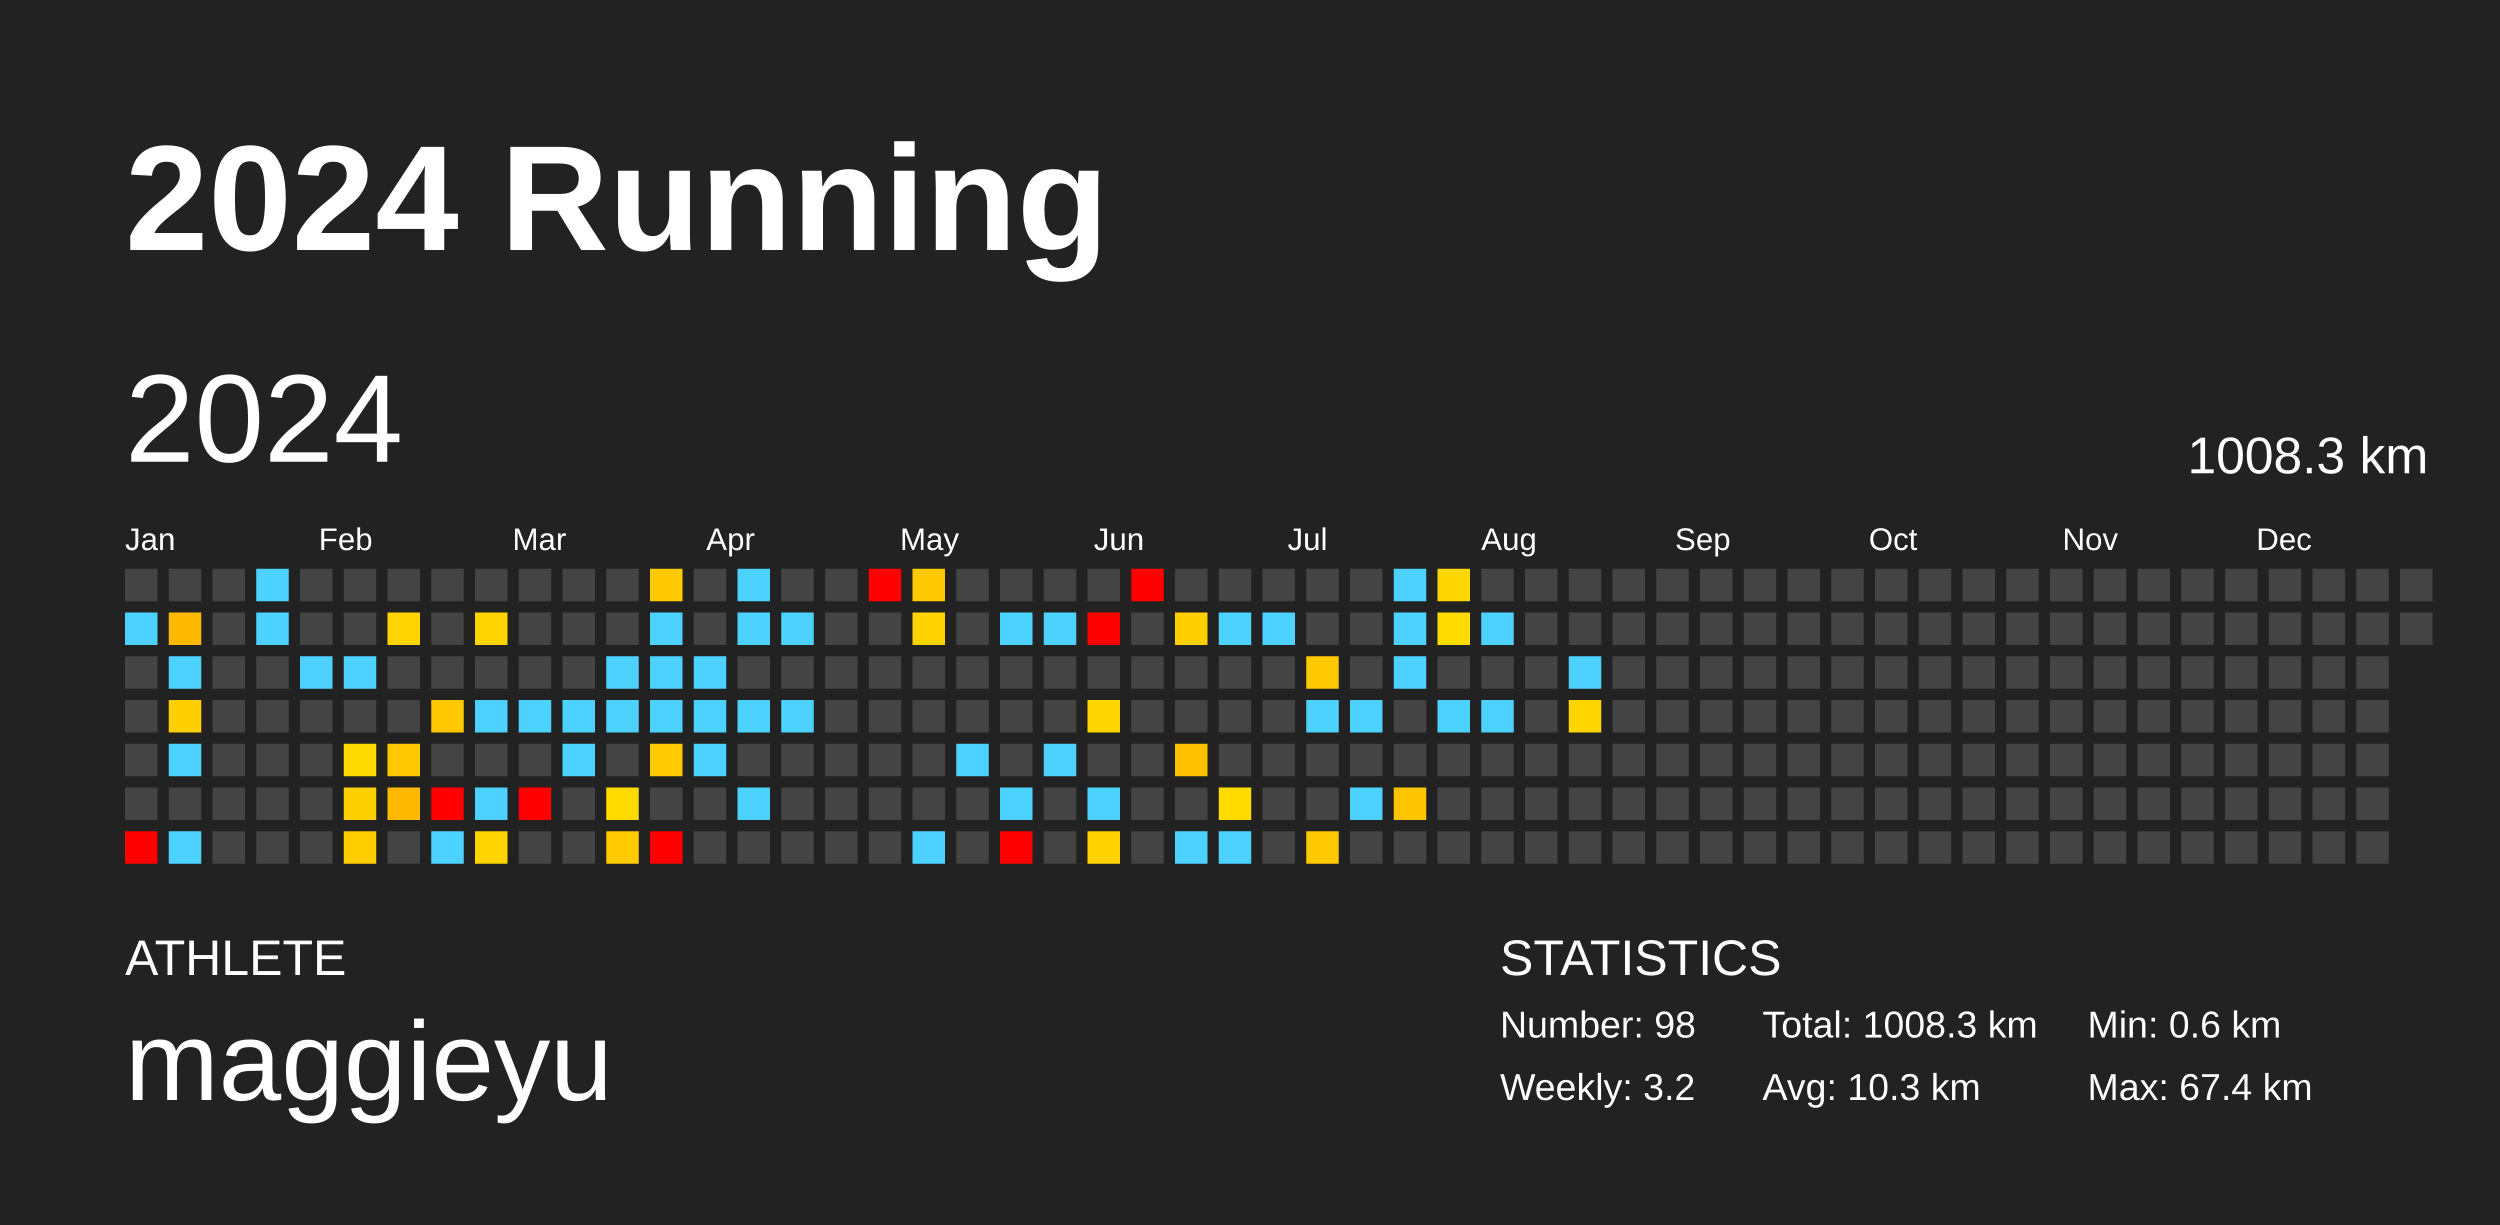
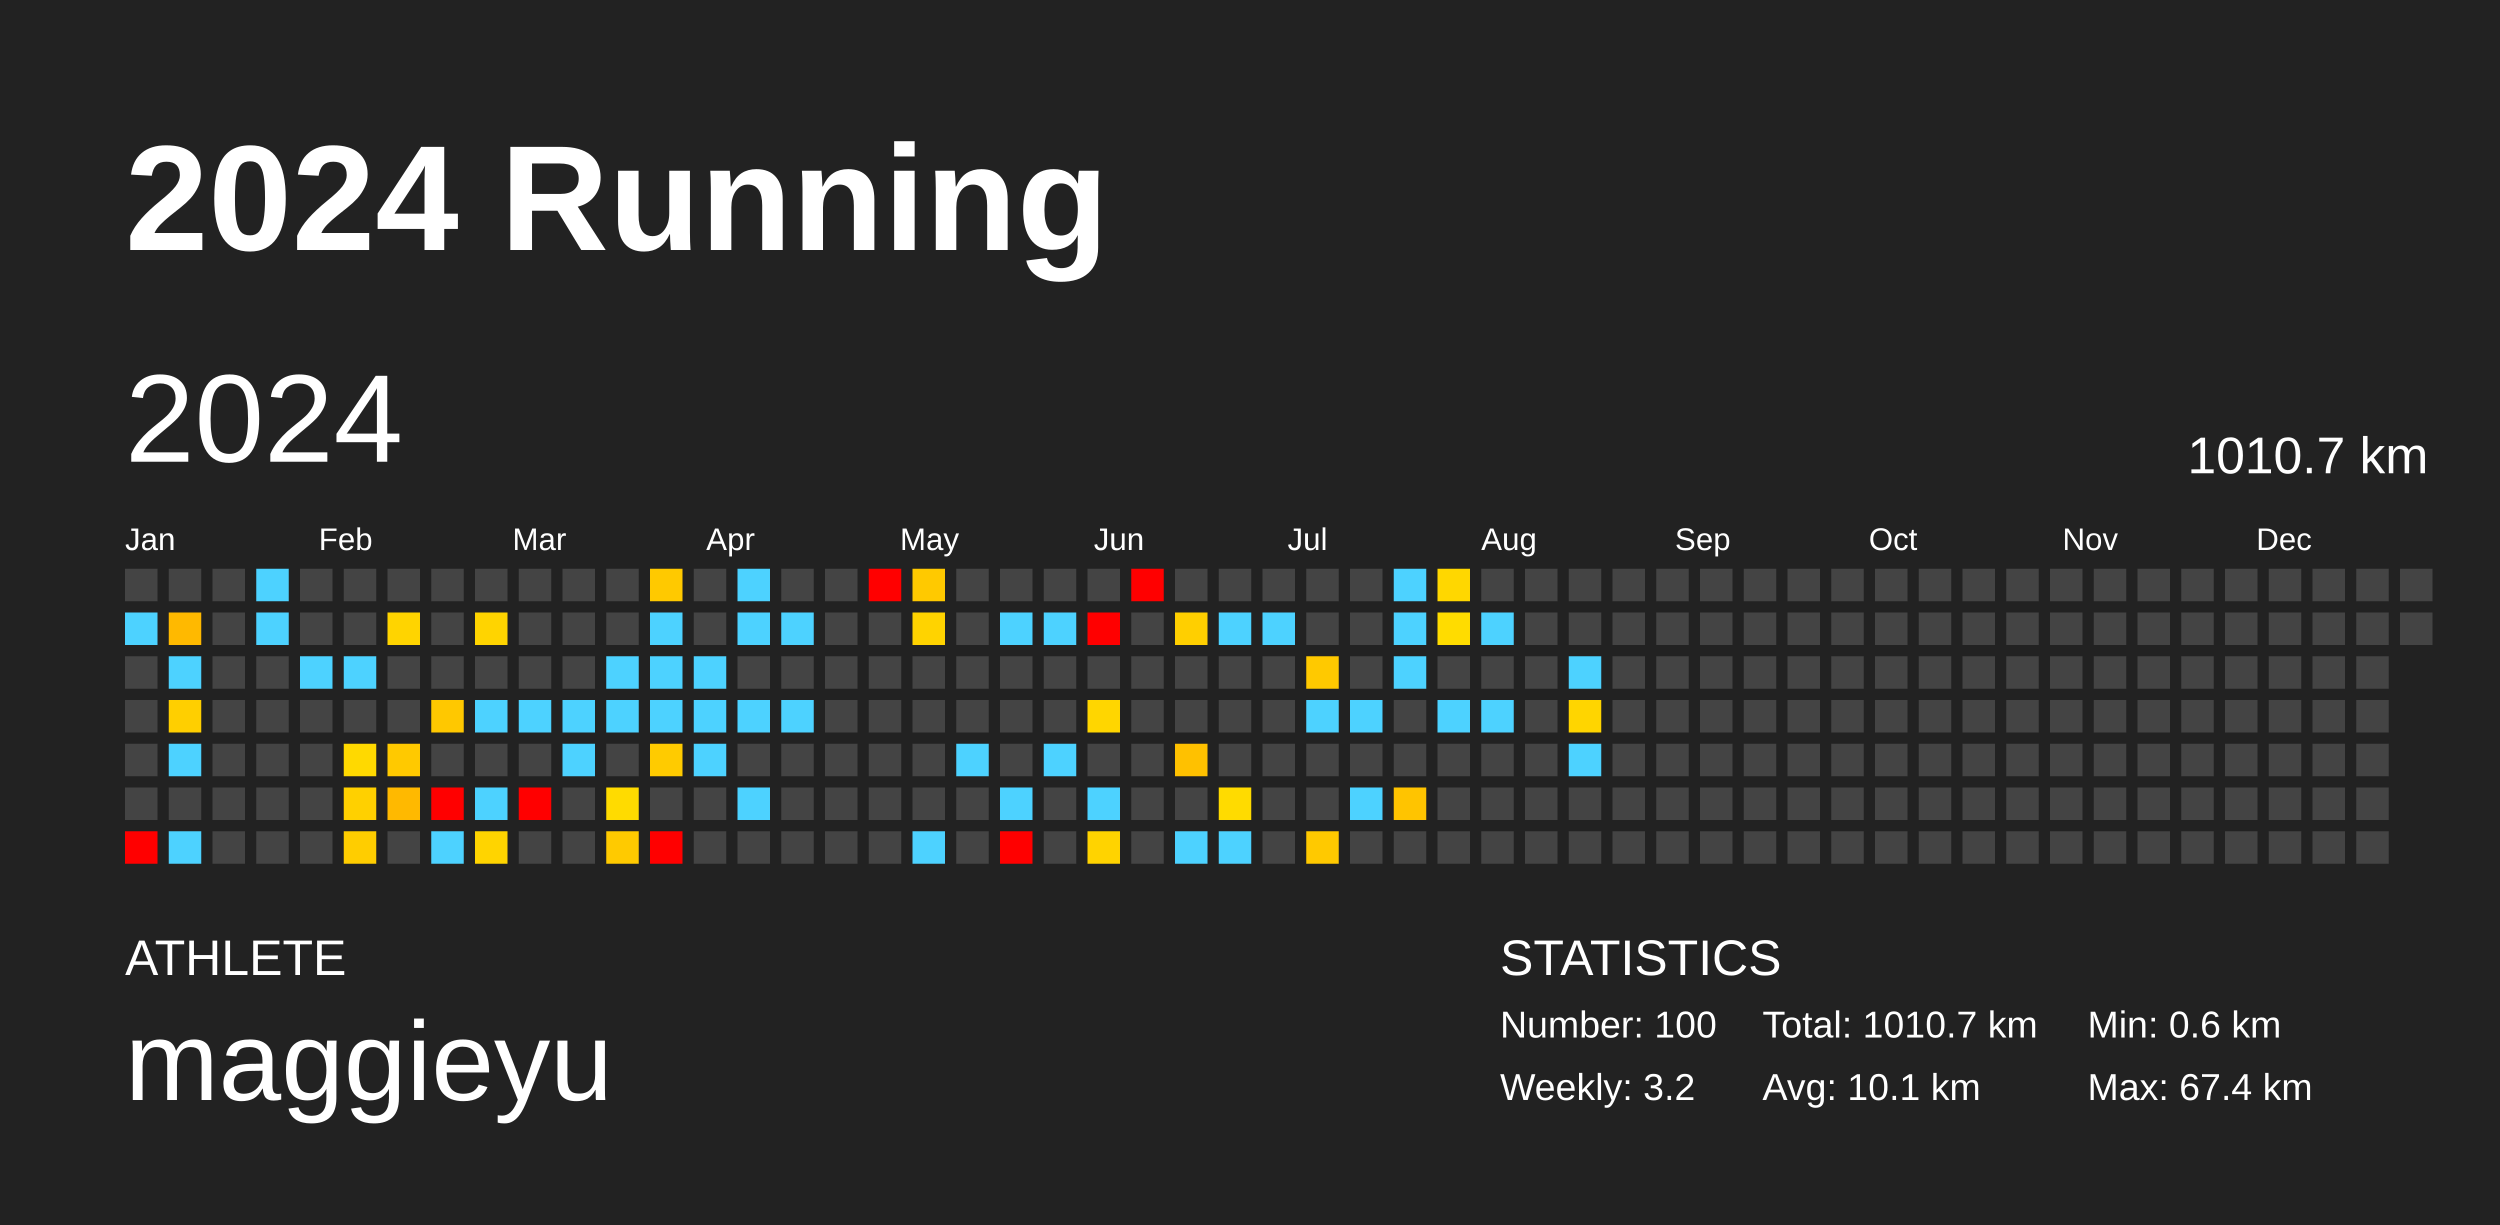
<svg xmlns="http://www.w3.org/2000/svg" baseProfile="full" height="98mm" version="1.1" viewBox="0,0,200,98" width="200mm">
  <defs />
  <rect fill="#222222" height="98" width="200" x="0" y="0" />
  <text fill="#FFFFFF" style="font-size:12px; font-family:Arial; font-weight:bold;" x="10" y="20">2024 Running</text>
  <text fill="#FFFFFF" style="font-size:4px; font-family:Arial" x="10" y="78">ATHLETE</text>
  <text fill="#FFFFFF" style="font-size:9px; font-family:Arial" x="10" y="88">maggieyu</text>
  <text fill="#FFFFFF" style="font-size:4px; font-family:Arial" x="120" y="78">STATISTICS</text>
-   <text fill="#FFFFFF" style="font-size:3px; font-family:Arial" x="120" y="83">Number: 98</text>
+   <text fill="#FFFFFF" style="font-size:3px; font-family:Arial" x="120" y="83">Number: 100</text>
  <text fill="#FFFFFF" style="font-size:3px; font-family:Arial" x="120" y="88">Weekly: 3.2</text>
-   <text fill="#FFFFFF" style="font-size:3px; font-family:Arial" x="141" y="83">Total: 1008.3 km</text>
-   <text fill="#FFFFFF" style="font-size:3px; font-family:Arial" x="141" y="88">Avg: 10.3 km</text>
+   <text fill="#FFFFFF" style="font-size:3px; font-family:Arial" x="141" y="83">Total: 1010.7 km</text>
+   <text fill="#FFFFFF" style="font-size:3px; font-family:Arial" x="141" y="88">Avg: 10.1 km</text>
  <text fill="#FFFFFF" style="font-size:3px; font-family:Arial" x="167" y="83">Min: 0.6 km</text>
  <text fill="#FFFFFF" style="font-size:3px; font-family:Arial" x="167" y="88">Max: 67.4 km</text>
  <text dominant-baseline="hanging" fill="#FFFFFF" style="font-size:10.0px; font-family:Arial;" x="10" y="30">2024</text>
-   <text dominant-baseline="hanging" fill="#FFFFFF" style="font-size:4.125px; font-family:Arial;" x="175" y="35">1008.3 km</text>
+   <text dominant-baseline="hanging" fill="#FFFFFF" style="font-size:4.125px; font-family:Arial;" x="175" y="35">1010.7 km</text>
  <text fill="#FFFFFF" style="font-size:2.5px; font-family:Arial" x="10.0" y="44">Jan</text>
  <text fill="#FFFFFF" style="font-size:2.5px; font-family:Arial" x="25.5" y="44">Feb</text>
  <text fill="#FFFFFF" style="font-size:2.5px; font-family:Arial" x="41.0" y="44">Mar</text>
  <text fill="#FFFFFF" style="font-size:2.5px; font-family:Arial" x="56.5" y="44">Apr</text>
  <text fill="#FFFFFF" style="font-size:2.5px; font-family:Arial" x="72.0" y="44">May</text>
  <text fill="#FFFFFF" style="font-size:2.5px; font-family:Arial" x="87.5" y="44">Jun</text>
  <text fill="#FFFFFF" style="font-size:2.5px; font-family:Arial" x="103.0" y="44">Jul</text>
  <text fill="#FFFFFF" style="font-size:2.5px; font-family:Arial" x="118.5" y="44">Aug</text>
  <text fill="#FFFFFF" style="font-size:2.5px; font-family:Arial" x="134.0" y="44">Sep</text>
  <text fill="#FFFFFF" style="font-size:2.5px; font-family:Arial" x="149.5" y="44">Oct</text>
  <text fill="#FFFFFF" style="font-size:2.5px; font-family:Arial" x="165.0" y="44">Nov</text>
  <text fill="#FFFFFF" style="font-size:2.5px; font-family:Arial" x="180.5" y="44">Dec</text>
  <rect fill="#444444" height="2.6" width="2.6" x="10.0" y="45.5" />
  <rect fill="#4dd2ff" height="2.6" width="2.6" x="10.0" y="49.0" />
  <rect fill="#444444" height="2.6" width="2.6" x="10.0" y="52.5" />
  <rect fill="#444444" height="2.6" width="2.6" x="10.0" y="56.0" />
  <rect fill="#444444" height="2.6" width="2.6" x="10.0" y="59.5" />
  <rect fill="#444444" height="2.6" width="2.6" x="10.0" y="63.0" />
  <rect fill="red" height="2.6" width="2.6" x="10.0" y="66.5" />
  <rect fill="#444444" height="2.6" width="2.6" x="13.5" y="45.5" />
  <rect fill="#ffb900" height="2.6" width="2.6" x="13.5" y="49.0" />
  <rect fill="#4dd2ff" height="2.6" width="2.6" x="13.5" y="52.5" />
  <rect fill="#ffcf00" height="2.6" width="2.6" x="13.5" y="56.0" />
  <rect fill="#4dd2ff" height="2.6" width="2.6" x="13.5" y="59.5" />
  <rect fill="#444444" height="2.6" width="2.6" x="13.5" y="63.0" />
  <rect fill="#4dd2ff" height="2.6" width="2.6" x="13.5" y="66.5" />
  <rect fill="#444444" height="2.6" width="2.6" x="17.0" y="45.5" />
  <rect fill="#444444" height="2.6" width="2.6" x="17.0" y="49.0" />
  <rect fill="#444444" height="2.6" width="2.6" x="17.0" y="52.5" />
  <rect fill="#444444" height="2.6" width="2.6" x="17.0" y="56.0" />
  <rect fill="#444444" height="2.6" width="2.6" x="17.0" y="59.5" />
  <rect fill="#444444" height="2.6" width="2.6" x="17.0" y="63.0" />
  <rect fill="#444444" height="2.6" width="2.6" x="17.0" y="66.5" />
  <rect fill="#4dd2ff" height="2.6" width="2.6" x="20.5" y="45.5" />
  <rect fill="#4dd2ff" height="2.6" width="2.6" x="20.5" y="49.0" />
  <rect fill="#444444" height="2.6" width="2.6" x="20.5" y="52.5" />
  <rect fill="#444444" height="2.6" width="2.6" x="20.5" y="56.0" />
  <rect fill="#444444" height="2.6" width="2.6" x="20.5" y="59.5" />
  <rect fill="#444444" height="2.6" width="2.6" x="20.5" y="63.0" />
  <rect fill="#444444" height="2.6" width="2.6" x="20.5" y="66.5" />
  <rect fill="#444444" height="2.6" width="2.6" x="24.0" y="45.5" />
  <rect fill="#444444" height="2.6" width="2.6" x="24.0" y="49.0" />
  <rect fill="#4dd2ff" height="2.6" width="2.6" x="24.0" y="52.5" />
  <rect fill="#444444" height="2.6" width="2.6" x="24.0" y="56.0" />
  <rect fill="#444444" height="2.6" width="2.6" x="24.0" y="59.5" />
  <rect fill="#444444" height="2.6" width="2.6" x="24.0" y="63.0" />
  <rect fill="#444444" height="2.6" width="2.6" x="24.0" y="66.5" />
  <rect fill="#444444" height="2.6" width="2.6" x="27.5" y="45.5" />
  <rect fill="#444444" height="2.6" width="2.6" x="27.5" y="49.0" />
  <rect fill="#4dd2ff" height="2.6" width="2.6" x="27.5" y="52.5" />
  <rect fill="#444444" height="2.6" width="2.6" x="27.5" y="56.0" />
  <rect fill="#ffd900" height="2.6" width="2.6" x="27.5" y="59.5" />
  <rect fill="#ffd000" height="2.6" width="2.6" x="27.5" y="63.0" />
  <rect fill="#ffcd00" height="2.6" width="2.6" x="27.5" y="66.5" />
  <rect fill="#444444" height="2.6" width="2.6" x="31.0" y="45.5" />
  <rect fill="#ffd400" height="2.6" width="2.6" x="31.0" y="49.0" />
  <rect fill="#444444" height="2.6" width="2.6" x="31.0" y="52.5" />
  <rect fill="#444444" height="2.6" width="2.6" x="31.0" y="56.0" />
  <rect fill="#ffc900" height="2.6" width="2.6" x="31.0" y="59.5" />
  <rect fill="#ffb900" height="2.6" width="2.6" x="31.0" y="63.0" />
  <rect fill="#444444" height="2.6" width="2.6" x="31.0" y="66.5" />
  <rect fill="#444444" height="2.6" width="2.6" x="34.5" y="45.5" />
  <rect fill="#444444" height="2.6" width="2.6" x="34.5" y="49.0" />
  <rect fill="#444444" height="2.6" width="2.6" x="34.5" y="52.5" />
  <rect fill="#ffc800" height="2.6" width="2.6" x="34.5" y="56.0" />
  <rect fill="#444444" height="2.6" width="2.6" x="34.5" y="59.5" />
  <rect fill="red" height="2.6" width="2.6" x="34.5" y="63.0" />
  <rect fill="#4dd2ff" height="2.6" width="2.6" x="34.5" y="66.5" />
  <rect fill="#444444" height="2.6" width="2.6" x="38.0" y="45.5" />
  <rect fill="#ffd400" height="2.6" width="2.6" x="38.0" y="49.0" />
  <rect fill="#444444" height="2.6" width="2.6" x="38.0" y="52.5" />
  <rect fill="#4dd2ff" height="2.6" width="2.6" x="38.0" y="56.0" />
  <rect fill="#444444" height="2.6" width="2.6" x="38.0" y="59.5" />
  <rect fill="#4dd2ff" height="2.6" width="2.6" x="38.0" y="63.0" />
  <rect fill="#ffd400" height="2.6" width="2.6" x="38.0" y="66.5" />
  <rect fill="#444444" height="2.6" width="2.6" x="41.5" y="45.5" />
  <rect fill="#444444" height="2.6" width="2.6" x="41.5" y="49.0" />
  <rect fill="#444444" height="2.6" width="2.6" x="41.5" y="52.5" />
  <rect fill="#4dd2ff" height="2.6" width="2.6" x="41.5" y="56.0" />
  <rect fill="#444444" height="2.6" width="2.6" x="41.5" y="59.5" />
  <rect fill="red" height="2.6" width="2.6" x="41.5" y="63.0" />
  <rect fill="#444444" height="2.6" width="2.6" x="41.5" y="66.5" />
  <rect fill="#444444" height="2.6" width="2.6" x="45.0" y="45.5" />
  <rect fill="#444444" height="2.6" width="2.6" x="45.0" y="49.0" />
  <rect fill="#444444" height="2.6" width="2.6" x="45.0" y="52.5" />
  <rect fill="#4dd2ff" height="2.6" width="2.6" x="45.0" y="56.0" />
  <rect fill="#4dd2ff" height="2.6" width="2.6" x="45.0" y="59.5" />
  <rect fill="#444444" height="2.6" width="2.6" x="45.0" y="63.0" />
  <rect fill="#444444" height="2.6" width="2.6" x="45.0" y="66.5" />
  <rect fill="#444444" height="2.6" width="2.6" x="48.5" y="45.5" />
  <rect fill="#444444" height="2.6" width="2.6" x="48.5" y="49.0" />
  <rect fill="#4dd2ff" height="2.6" width="2.6" x="48.5" y="52.5" />
  <rect fill="#4dd2ff" height="2.6" width="2.6" x="48.5" y="56.0" />
  <rect fill="#444444" height="2.6" width="2.6" x="48.5" y="59.5" />
  <rect fill="#ffdb00" height="2.6" width="2.6" x="48.5" y="63.0" />
  <rect fill="#ffca00" height="2.6" width="2.6" x="48.5" y="66.5" />
  <rect fill="#ffc900" height="2.6" width="2.6" x="52.0" y="45.5" />
  <rect fill="#4dd2ff" height="2.6" width="2.6" x="52.0" y="49.0" />
  <rect fill="#4dd2ff" height="2.6" width="2.6" x="52.0" y="52.5" />
  <rect fill="#4dd2ff" height="2.6" width="2.6" x="52.0" y="56.0" />
  <rect fill="#ffcb00" height="2.6" width="2.6" x="52.0" y="59.5" />
  <rect fill="#444444" height="2.6" width="2.6" x="52.0" y="63.0" />
  <rect fill="red" height="2.6" width="2.6" x="52.0" y="66.5" />
  <rect fill="#444444" height="2.6" width="2.6" x="55.5" y="45.5" />
  <rect fill="#444444" height="2.6" width="2.6" x="55.5" y="49.0" />
  <rect fill="#4dd2ff" height="2.6" width="2.6" x="55.5" y="52.5" />
  <rect fill="#4dd2ff" height="2.6" width="2.6" x="55.5" y="56.0" />
  <rect fill="#4dd2ff" height="2.6" width="2.6" x="55.5" y="59.5" />
  <rect fill="#444444" height="2.6" width="2.6" x="55.5" y="63.0" />
  <rect fill="#444444" height="2.6" width="2.6" x="55.5" y="66.5" />
  <rect fill="#4dd2ff" height="2.6" width="2.6" x="59.0" y="45.5" />
  <rect fill="#4dd2ff" height="2.6" width="2.6" x="59.0" y="49.0" />
  <rect fill="#444444" height="2.6" width="2.6" x="59.0" y="52.5" />
  <rect fill="#4dd2ff" height="2.6" width="2.6" x="59.0" y="56.0" />
  <rect fill="#444444" height="2.6" width="2.6" x="59.0" y="59.5" />
  <rect fill="#4dd2ff" height="2.6" width="2.6" x="59.0" y="63.0" />
  <rect fill="#444444" height="2.6" width="2.6" x="59.0" y="66.5" />
  <rect fill="#444444" height="2.6" width="2.6" x="62.5" y="45.5" />
  <rect fill="#4dd2ff" height="2.6" width="2.6" x="62.5" y="49.0" />
  <rect fill="#444444" height="2.6" width="2.6" x="62.5" y="52.5" />
  <rect fill="#4dd2ff" height="2.6" width="2.6" x="62.5" y="56.0" />
  <rect fill="#444444" height="2.6" width="2.6" x="62.5" y="59.5" />
  <rect fill="#444444" height="2.6" width="2.6" x="62.5" y="63.0" />
  <rect fill="#444444" height="2.6" width="2.6" x="62.5" y="66.5" />
  <rect fill="#444444" height="2.6" width="2.6" x="66.0" y="45.5" />
  <rect fill="#444444" height="2.6" width="2.6" x="66.0" y="49.0" />
  <rect fill="#444444" height="2.6" width="2.6" x="66.0" y="52.5" />
  <rect fill="#444444" height="2.6" width="2.6" x="66.0" y="56.0" />
  <rect fill="#444444" height="2.6" width="2.6" x="66.0" y="59.5" />
  <rect fill="#444444" height="2.6" width="2.6" x="66.0" y="63.0" />
  <rect fill="#444444" height="2.6" width="2.6" x="66.0" y="66.5" />
  <rect fill="red" height="2.6" width="2.6" x="69.5" y="45.5" />
  <rect fill="#444444" height="2.6" width="2.6" x="69.5" y="49.0" />
  <rect fill="#444444" height="2.6" width="2.6" x="69.5" y="52.5" />
  <rect fill="#444444" height="2.6" width="2.6" x="69.5" y="56.0" />
  <rect fill="#444444" height="2.6" width="2.6" x="69.5" y="59.5" />
  <rect fill="#444444" height="2.6" width="2.6" x="69.5" y="63.0" />
  <rect fill="#444444" height="2.6" width="2.6" x="69.5" y="66.5" />
  <rect fill="#ffc900" height="2.6" width="2.6" x="73.0" y="45.5" />
  <rect fill="#ffd300" height="2.6" width="2.6" x="73.0" y="49.0" />
  <rect fill="#444444" height="2.6" width="2.6" x="73.0" y="52.5" />
  <rect fill="#444444" height="2.6" width="2.6" x="73.0" y="56.0" />
  <rect fill="#444444" height="2.6" width="2.6" x="73.0" y="59.5" />
  <rect fill="#444444" height="2.6" width="2.6" x="73.0" y="63.0" />
  <rect fill="#4dd2ff" height="2.6" width="2.6" x="73.0" y="66.5" />
  <rect fill="#444444" height="2.6" width="2.6" x="76.5" y="45.5" />
  <rect fill="#444444" height="2.6" width="2.6" x="76.5" y="49.0" />
  <rect fill="#444444" height="2.6" width="2.6" x="76.5" y="52.5" />
  <rect fill="#444444" height="2.6" width="2.6" x="76.5" y="56.0" />
  <rect fill="#4dd2ff" height="2.6" width="2.6" x="76.5" y="59.5" />
  <rect fill="#444444" height="2.6" width="2.6" x="76.5" y="63.0" />
  <rect fill="#444444" height="2.6" width="2.6" x="76.5" y="66.5" />
  <rect fill="#444444" height="2.6" width="2.6" x="80.0" y="45.5" />
  <rect fill="#4dd2ff" height="2.6" width="2.6" x="80.0" y="49.0" />
  <rect fill="#444444" height="2.6" width="2.6" x="80.0" y="52.5" />
  <rect fill="#444444" height="2.6" width="2.6" x="80.0" y="56.0" />
  <rect fill="#444444" height="2.6" width="2.6" x="80.0" y="59.5" />
  <rect fill="#4dd2ff" height="2.6" width="2.6" x="80.0" y="63.0" />
  <rect fill="red" height="2.6" width="2.6" x="80.0" y="66.5" />
  <rect fill="#444444" height="2.6" width="2.6" x="83.5" y="45.5" />
  <rect fill="#4dd2ff" height="2.6" width="2.6" x="83.5" y="49.0" />
  <rect fill="#444444" height="2.6" width="2.6" x="83.5" y="52.5" />
  <rect fill="#444444" height="2.6" width="2.6" x="83.5" y="56.0" />
  <rect fill="#4dd2ff" height="2.6" width="2.6" x="83.5" y="59.5" />
  <rect fill="#444444" height="2.6" width="2.6" x="83.5" y="63.0" />
  <rect fill="#444444" height="2.6" width="2.6" x="83.5" y="66.5" />
  <rect fill="#444444" height="2.6" width="2.6" x="87.0" y="45.5" />
  <rect fill="red" height="2.6" width="2.6" x="87.0" y="49.0" />
  <rect fill="#444444" height="2.6" width="2.6" x="87.0" y="52.5" />
  <rect fill="#ffd600" height="2.6" width="2.6" x="87.0" y="56.0" />
  <rect fill="#444444" height="2.6" width="2.6" x="87.0" y="59.5" />
  <rect fill="#4dd2ff" height="2.6" width="2.6" x="87.0" y="63.0" />
  <rect fill="#ffd300" height="2.6" width="2.6" x="87.0" y="66.5" />
  <rect fill="red" height="2.6" width="2.6" x="90.5" y="45.5" />
  <rect fill="#444444" height="2.6" width="2.6" x="90.5" y="49.0" />
  <rect fill="#444444" height="2.6" width="2.6" x="90.5" y="52.5" />
  <rect fill="#444444" height="2.6" width="2.6" x="90.5" y="56.0" />
  <rect fill="#444444" height="2.6" width="2.6" x="90.5" y="59.5" />
  <rect fill="#444444" height="2.6" width="2.6" x="90.5" y="63.0" />
  <rect fill="#444444" height="2.6" width="2.6" x="90.5" y="66.5" />
  <rect fill="#444444" height="2.6" width="2.6" x="94.0" y="45.5" />
  <rect fill="#ffcf00" height="2.6" width="2.6" x="94.0" y="49.0" />
  <rect fill="#444444" height="2.6" width="2.6" x="94.0" y="52.5" />
  <rect fill="#444444" height="2.6" width="2.6" x="94.0" y="56.0" />
  <rect fill="#ffc100" height="2.6" width="2.6" x="94.0" y="59.5" />
  <rect fill="#444444" height="2.6" width="2.6" x="94.0" y="63.0" />
  <rect fill="#4dd2ff" height="2.6" width="2.6" x="94.0" y="66.5" />
  <rect fill="#444444" height="2.6" width="2.6" x="97.5" y="45.5" />
  <rect fill="#4dd2ff" height="2.6" width="2.6" x="97.5" y="49.0" />
  <rect fill="#444444" height="2.6" width="2.6" x="97.5" y="52.5" />
  <rect fill="#444444" height="2.6" width="2.6" x="97.5" y="56.0" />
  <rect fill="#444444" height="2.6" width="2.6" x="97.5" y="59.5" />
  <rect fill="#ffdb00" height="2.6" width="2.6" x="97.5" y="63.0" />
  <rect fill="#4dd2ff" height="2.6" width="2.6" x="97.5" y="66.5" />
  <rect fill="#444444" height="2.6" width="2.6" x="101.0" y="45.5" />
  <rect fill="#4dd2ff" height="2.6" width="2.6" x="101.0" y="49.0" />
  <rect fill="#444444" height="2.6" width="2.6" x="101.0" y="52.5" />
  <rect fill="#444444" height="2.6" width="2.6" x="101.0" y="56.0" />
  <rect fill="#444444" height="2.6" width="2.6" x="101.0" y="59.5" />
  <rect fill="#444444" height="2.6" width="2.6" x="101.0" y="63.0" />
  <rect fill="#444444" height="2.6" width="2.6" x="101.0" y="66.5" />
  <rect fill="#444444" height="2.6" width="2.6" x="104.5" y="45.5" />
  <rect fill="#444444" height="2.6" width="2.6" x="104.5" y="49.0" />
  <rect fill="#ffc900" height="2.6" width="2.6" x="104.5" y="52.5" />
  <rect fill="#4dd2ff" height="2.6" width="2.6" x="104.5" y="56.0" />
  <rect fill="#444444" height="2.6" width="2.6" x="104.5" y="59.5" />
  <rect fill="#444444" height="2.6" width="2.6" x="104.5" y="63.0" />
  <rect fill="#ffc900" height="2.6" width="2.6" x="104.5" y="66.5" />
  <rect fill="#444444" height="2.6" width="2.6" x="108.0" y="45.5" />
  <rect fill="#444444" height="2.6" width="2.6" x="108.0" y="49.0" />
  <rect fill="#444444" height="2.6" width="2.6" x="108.0" y="52.5" />
  <rect fill="#4dd2ff" height="2.6" width="2.6" x="108.0" y="56.0" />
  <rect fill="#444444" height="2.6" width="2.6" x="108.0" y="59.5" />
  <rect fill="#4dd2ff" height="2.6" width="2.6" x="108.0" y="63.0" />
  <rect fill="#444444" height="2.6" width="2.6" x="108.0" y="66.5" />
  <rect fill="#4dd2ff" height="2.6" width="2.6" x="111.5" y="45.5" />
  <rect fill="#4dd2ff" height="2.6" width="2.6" x="111.5" y="49.0" />
  <rect fill="#4dd2ff" height="2.6" width="2.6" x="111.5" y="52.5" />
  <rect fill="#444444" height="2.6" width="2.6" x="111.5" y="56.0" />
  <rect fill="#444444" height="2.6" width="2.6" x="111.5" y="59.5" />
  <rect fill="#ffc400" height="2.6" width="2.6" x="111.5" y="63.0" />
  <rect fill="#444444" height="2.6" width="2.6" x="111.5" y="66.5" />
  <rect fill="#ffd700" height="2.6" width="2.6" x="115.0" y="45.5" />
  <rect fill="#ffdc00" height="2.6" width="2.6" x="115.0" y="49.0" />
  <rect fill="#444444" height="2.6" width="2.6" x="115.0" y="52.5" />
  <rect fill="#4dd2ff" height="2.6" width="2.6" x="115.0" y="56.0" />
  <rect fill="#444444" height="2.6" width="2.6" x="115.0" y="59.5" />
  <rect fill="#444444" height="2.6" width="2.6" x="115.0" y="63.0" />
  <rect fill="#444444" height="2.6" width="2.6" x="115.0" y="66.5" />
  <rect fill="#444444" height="2.6" width="2.6" x="118.5" y="45.5" />
  <rect fill="#4dd2ff" height="2.6" width="2.6" x="118.5" y="49.0" />
  <rect fill="#444444" height="2.6" width="2.6" x="118.5" y="52.5" />
  <rect fill="#4dd2ff" height="2.6" width="2.6" x="118.5" y="56.0" />
  <rect fill="#444444" height="2.6" width="2.6" x="118.5" y="59.5" />
  <rect fill="#444444" height="2.6" width="2.6" x="118.5" y="63.0" />
  <rect fill="#444444" height="2.6" width="2.6" x="118.5" y="66.5" />
  <rect fill="#444444" height="2.6" width="2.6" x="122.0" y="45.5" />
  <rect fill="#444444" height="2.6" width="2.6" x="122.0" y="49.0" />
  <rect fill="#444444" height="2.6" width="2.6" x="122.0" y="52.5" />
  <rect fill="#444444" height="2.6" width="2.6" x="122.0" y="56.0" />
  <rect fill="#444444" height="2.6" width="2.6" x="122.0" y="59.5" />
  <rect fill="#444444" height="2.6" width="2.6" x="122.0" y="63.0" />
  <rect fill="#444444" height="2.6" width="2.6" x="122.0" y="66.5" />
  <rect fill="#444444" height="2.6" width="2.6" x="125.5" y="45.5" />
  <rect fill="#444444" height="2.6" width="2.6" x="125.5" y="49.0" />
  <rect fill="#4dd2ff" height="2.6" width="2.6" x="125.5" y="52.5" />
  <rect fill="#ffd500" height="2.6" width="2.6" x="125.5" y="56.0" />
-   <rect fill="#444444" height="2.6" width="2.6" x="125.5" y="59.5" />
+   <rect fill="#4dd2ff" height="2.6" width="2.6" x="125.5" y="59.5" />
  <rect fill="#444444" height="2.6" width="2.6" x="125.5" y="63.0" />
  <rect fill="#444444" height="2.6" width="2.6" x="125.5" y="66.5" />
  <rect fill="#444444" height="2.6" width="2.6" x="129.0" y="45.5" />
  <rect fill="#444444" height="2.6" width="2.6" x="129.0" y="49.0" />
  <rect fill="#444444" height="2.6" width="2.6" x="129.0" y="52.5" />
  <rect fill="#444444" height="2.6" width="2.6" x="129.0" y="56.0" />
  <rect fill="#444444" height="2.6" width="2.6" x="129.0" y="59.5" />
  <rect fill="#444444" height="2.6" width="2.6" x="129.0" y="63.0" />
  <rect fill="#444444" height="2.6" width="2.6" x="129.0" y="66.5" />
  <rect fill="#444444" height="2.6" width="2.6" x="132.5" y="45.5" />
  <rect fill="#444444" height="2.6" width="2.6" x="132.5" y="49.0" />
  <rect fill="#444444" height="2.6" width="2.6" x="132.5" y="52.5" />
  <rect fill="#444444" height="2.6" width="2.6" x="132.5" y="56.0" />
  <rect fill="#444444" height="2.6" width="2.6" x="132.5" y="59.5" />
  <rect fill="#444444" height="2.6" width="2.6" x="132.5" y="63.0" />
  <rect fill="#444444" height="2.6" width="2.6" x="132.5" y="66.5" />
  <rect fill="#444444" height="2.6" width="2.6" x="136.0" y="45.5" />
  <rect fill="#444444" height="2.6" width="2.6" x="136.0" y="49.0" />
  <rect fill="#444444" height="2.6" width="2.6" x="136.0" y="52.5" />
  <rect fill="#444444" height="2.6" width="2.6" x="136.0" y="56.0" />
  <rect fill="#444444" height="2.6" width="2.6" x="136.0" y="59.5" />
  <rect fill="#444444" height="2.6" width="2.6" x="136.0" y="63.0" />
  <rect fill="#444444" height="2.6" width="2.6" x="136.0" y="66.5" />
  <rect fill="#444444" height="2.6" width="2.6" x="139.5" y="45.5" />
  <rect fill="#444444" height="2.6" width="2.6" x="139.5" y="49.0" />
  <rect fill="#444444" height="2.6" width="2.6" x="139.5" y="52.5" />
  <rect fill="#444444" height="2.6" width="2.6" x="139.5" y="56.0" />
  <rect fill="#444444" height="2.6" width="2.6" x="139.5" y="59.5" />
  <rect fill="#444444" height="2.6" width="2.6" x="139.5" y="63.0" />
  <rect fill="#444444" height="2.6" width="2.6" x="139.5" y="66.5" />
  <rect fill="#444444" height="2.6" width="2.6" x="143.0" y="45.5" />
  <rect fill="#444444" height="2.6" width="2.6" x="143.0" y="49.0" />
  <rect fill="#444444" height="2.6" width="2.6" x="143.0" y="52.5" />
  <rect fill="#444444" height="2.6" width="2.6" x="143.0" y="56.0" />
  <rect fill="#444444" height="2.6" width="2.6" x="143.0" y="59.5" />
  <rect fill="#444444" height="2.6" width="2.6" x="143.0" y="63.0" />
  <rect fill="#444444" height="2.6" width="2.6" x="143.0" y="66.5" />
  <rect fill="#444444" height="2.6" width="2.6" x="146.5" y="45.5" />
  <rect fill="#444444" height="2.6" width="2.6" x="146.5" y="49.0" />
  <rect fill="#444444" height="2.6" width="2.6" x="146.5" y="52.5" />
  <rect fill="#444444" height="2.6" width="2.6" x="146.5" y="56.0" />
  <rect fill="#444444" height="2.6" width="2.6" x="146.5" y="59.5" />
  <rect fill="#444444" height="2.6" width="2.6" x="146.5" y="63.0" />
  <rect fill="#444444" height="2.6" width="2.6" x="146.5" y="66.5" />
  <rect fill="#444444" height="2.6" width="2.6" x="150.0" y="45.5" />
  <rect fill="#444444" height="2.6" width="2.6" x="150.0" y="49.0" />
  <rect fill="#444444" height="2.6" width="2.6" x="150.0" y="52.5" />
  <rect fill="#444444" height="2.6" width="2.6" x="150.0" y="56.0" />
  <rect fill="#444444" height="2.6" width="2.6" x="150.0" y="59.5" />
  <rect fill="#444444" height="2.6" width="2.6" x="150.0" y="63.0" />
  <rect fill="#444444" height="2.6" width="2.6" x="150.0" y="66.5" />
  <rect fill="#444444" height="2.6" width="2.6" x="153.5" y="45.5" />
  <rect fill="#444444" height="2.6" width="2.6" x="153.5" y="49.0" />
  <rect fill="#444444" height="2.6" width="2.6" x="153.5" y="52.5" />
  <rect fill="#444444" height="2.6" width="2.6" x="153.5" y="56.0" />
  <rect fill="#444444" height="2.6" width="2.6" x="153.5" y="59.5" />
  <rect fill="#444444" height="2.6" width="2.6" x="153.5" y="63.0" />
  <rect fill="#444444" height="2.6" width="2.6" x="153.5" y="66.5" />
  <rect fill="#444444" height="2.6" width="2.6" x="157.0" y="45.5" />
  <rect fill="#444444" height="2.6" width="2.6" x="157.0" y="49.0" />
  <rect fill="#444444" height="2.6" width="2.6" x="157.0" y="52.5" />
  <rect fill="#444444" height="2.6" width="2.6" x="157.0" y="56.0" />
  <rect fill="#444444" height="2.6" width="2.6" x="157.0" y="59.5" />
  <rect fill="#444444" height="2.6" width="2.6" x="157.0" y="63.0" />
  <rect fill="#444444" height="2.6" width="2.6" x="157.0" y="66.5" />
  <rect fill="#444444" height="2.6" width="2.6" x="160.5" y="45.5" />
  <rect fill="#444444" height="2.6" width="2.6" x="160.5" y="49.0" />
  <rect fill="#444444" height="2.6" width="2.6" x="160.5" y="52.5" />
  <rect fill="#444444" height="2.6" width="2.6" x="160.5" y="56.0" />
  <rect fill="#444444" height="2.6" width="2.6" x="160.5" y="59.5" />
  <rect fill="#444444" height="2.6" width="2.6" x="160.5" y="63.0" />
  <rect fill="#444444" height="2.6" width="2.6" x="160.5" y="66.5" />
  <rect fill="#444444" height="2.6" width="2.6" x="164.0" y="45.5" />
  <rect fill="#444444" height="2.6" width="2.6" x="164.0" y="49.0" />
  <rect fill="#444444" height="2.6" width="2.6" x="164.0" y="52.5" />
  <rect fill="#444444" height="2.6" width="2.6" x="164.0" y="56.0" />
  <rect fill="#444444" height="2.6" width="2.6" x="164.0" y="59.5" />
  <rect fill="#444444" height="2.6" width="2.6" x="164.0" y="63.0" />
  <rect fill="#444444" height="2.6" width="2.6" x="164.0" y="66.5" />
  <rect fill="#444444" height="2.6" width="2.6" x="167.5" y="45.5" />
  <rect fill="#444444" height="2.6" width="2.6" x="167.5" y="49.0" />
  <rect fill="#444444" height="2.6" width="2.6" x="167.5" y="52.5" />
  <rect fill="#444444" height="2.6" width="2.6" x="167.5" y="56.0" />
  <rect fill="#444444" height="2.6" width="2.6" x="167.5" y="59.5" />
  <rect fill="#444444" height="2.6" width="2.6" x="167.5" y="63.0" />
  <rect fill="#444444" height="2.6" width="2.6" x="167.5" y="66.5" />
  <rect fill="#444444" height="2.6" width="2.6" x="171.0" y="45.5" />
  <rect fill="#444444" height="2.6" width="2.6" x="171.0" y="49.0" />
  <rect fill="#444444" height="2.6" width="2.6" x="171.0" y="52.5" />
  <rect fill="#444444" height="2.6" width="2.6" x="171.0" y="56.0" />
  <rect fill="#444444" height="2.6" width="2.6" x="171.0" y="59.5" />
  <rect fill="#444444" height="2.6" width="2.6" x="171.0" y="63.0" />
  <rect fill="#444444" height="2.6" width="2.6" x="171.0" y="66.5" />
  <rect fill="#444444" height="2.6" width="2.6" x="174.5" y="45.5" />
  <rect fill="#444444" height="2.6" width="2.6" x="174.5" y="49.0" />
  <rect fill="#444444" height="2.6" width="2.6" x="174.5" y="52.5" />
  <rect fill="#444444" height="2.6" width="2.6" x="174.5" y="56.0" />
  <rect fill="#444444" height="2.6" width="2.6" x="174.5" y="59.5" />
  <rect fill="#444444" height="2.6" width="2.6" x="174.5" y="63.0" />
  <rect fill="#444444" height="2.6" width="2.6" x="174.5" y="66.5" />
  <rect fill="#444444" height="2.6" width="2.6" x="178.0" y="45.5" />
  <rect fill="#444444" height="2.6" width="2.6" x="178.0" y="49.0" />
  <rect fill="#444444" height="2.6" width="2.6" x="178.0" y="52.5" />
  <rect fill="#444444" height="2.6" width="2.6" x="178.0" y="56.0" />
  <rect fill="#444444" height="2.6" width="2.6" x="178.0" y="59.5" />
  <rect fill="#444444" height="2.6" width="2.6" x="178.0" y="63.0" />
  <rect fill="#444444" height="2.6" width="2.6" x="178.0" y="66.5" />
  <rect fill="#444444" height="2.6" width="2.6" x="181.5" y="45.5" />
  <rect fill="#444444" height="2.6" width="2.6" x="181.5" y="49.0" />
  <rect fill="#444444" height="2.6" width="2.6" x="181.5" y="52.5" />
  <rect fill="#444444" height="2.6" width="2.6" x="181.5" y="56.0" />
  <rect fill="#444444" height="2.6" width="2.6" x="181.5" y="59.5" />
  <rect fill="#444444" height="2.6" width="2.6" x="181.5" y="63.0" />
  <rect fill="#444444" height="2.6" width="2.6" x="181.5" y="66.5" />
  <rect fill="#444444" height="2.6" width="2.6" x="185.0" y="45.5" />
  <rect fill="#444444" height="2.6" width="2.6" x="185.0" y="49.0" />
  <rect fill="#444444" height="2.6" width="2.6" x="185.0" y="52.5" />
  <rect fill="#444444" height="2.6" width="2.6" x="185.0" y="56.0" />
  <rect fill="#444444" height="2.6" width="2.6" x="185.0" y="59.5" />
  <rect fill="#444444" height="2.6" width="2.6" x="185.0" y="63.0" />
  <rect fill="#444444" height="2.6" width="2.6" x="185.0" y="66.5" />
  <rect fill="#444444" height="2.6" width="2.6" x="188.5" y="45.5" />
  <rect fill="#444444" height="2.6" width="2.6" x="188.5" y="49.0" />
  <rect fill="#444444" height="2.6" width="2.6" x="188.5" y="52.5" />
  <rect fill="#444444" height="2.6" width="2.6" x="188.5" y="56.0" />
  <rect fill="#444444" height="2.6" width="2.6" x="188.5" y="59.5" />
  <rect fill="#444444" height="2.6" width="2.6" x="188.5" y="63.0" />
  <rect fill="#444444" height="2.6" width="2.6" x="188.5" y="66.5" />
  <rect fill="#444444" height="2.6" width="2.6" x="192.0" y="45.5" />
  <rect fill="#444444" height="2.6" width="2.6" x="192.0" y="49.0" />
</svg>
